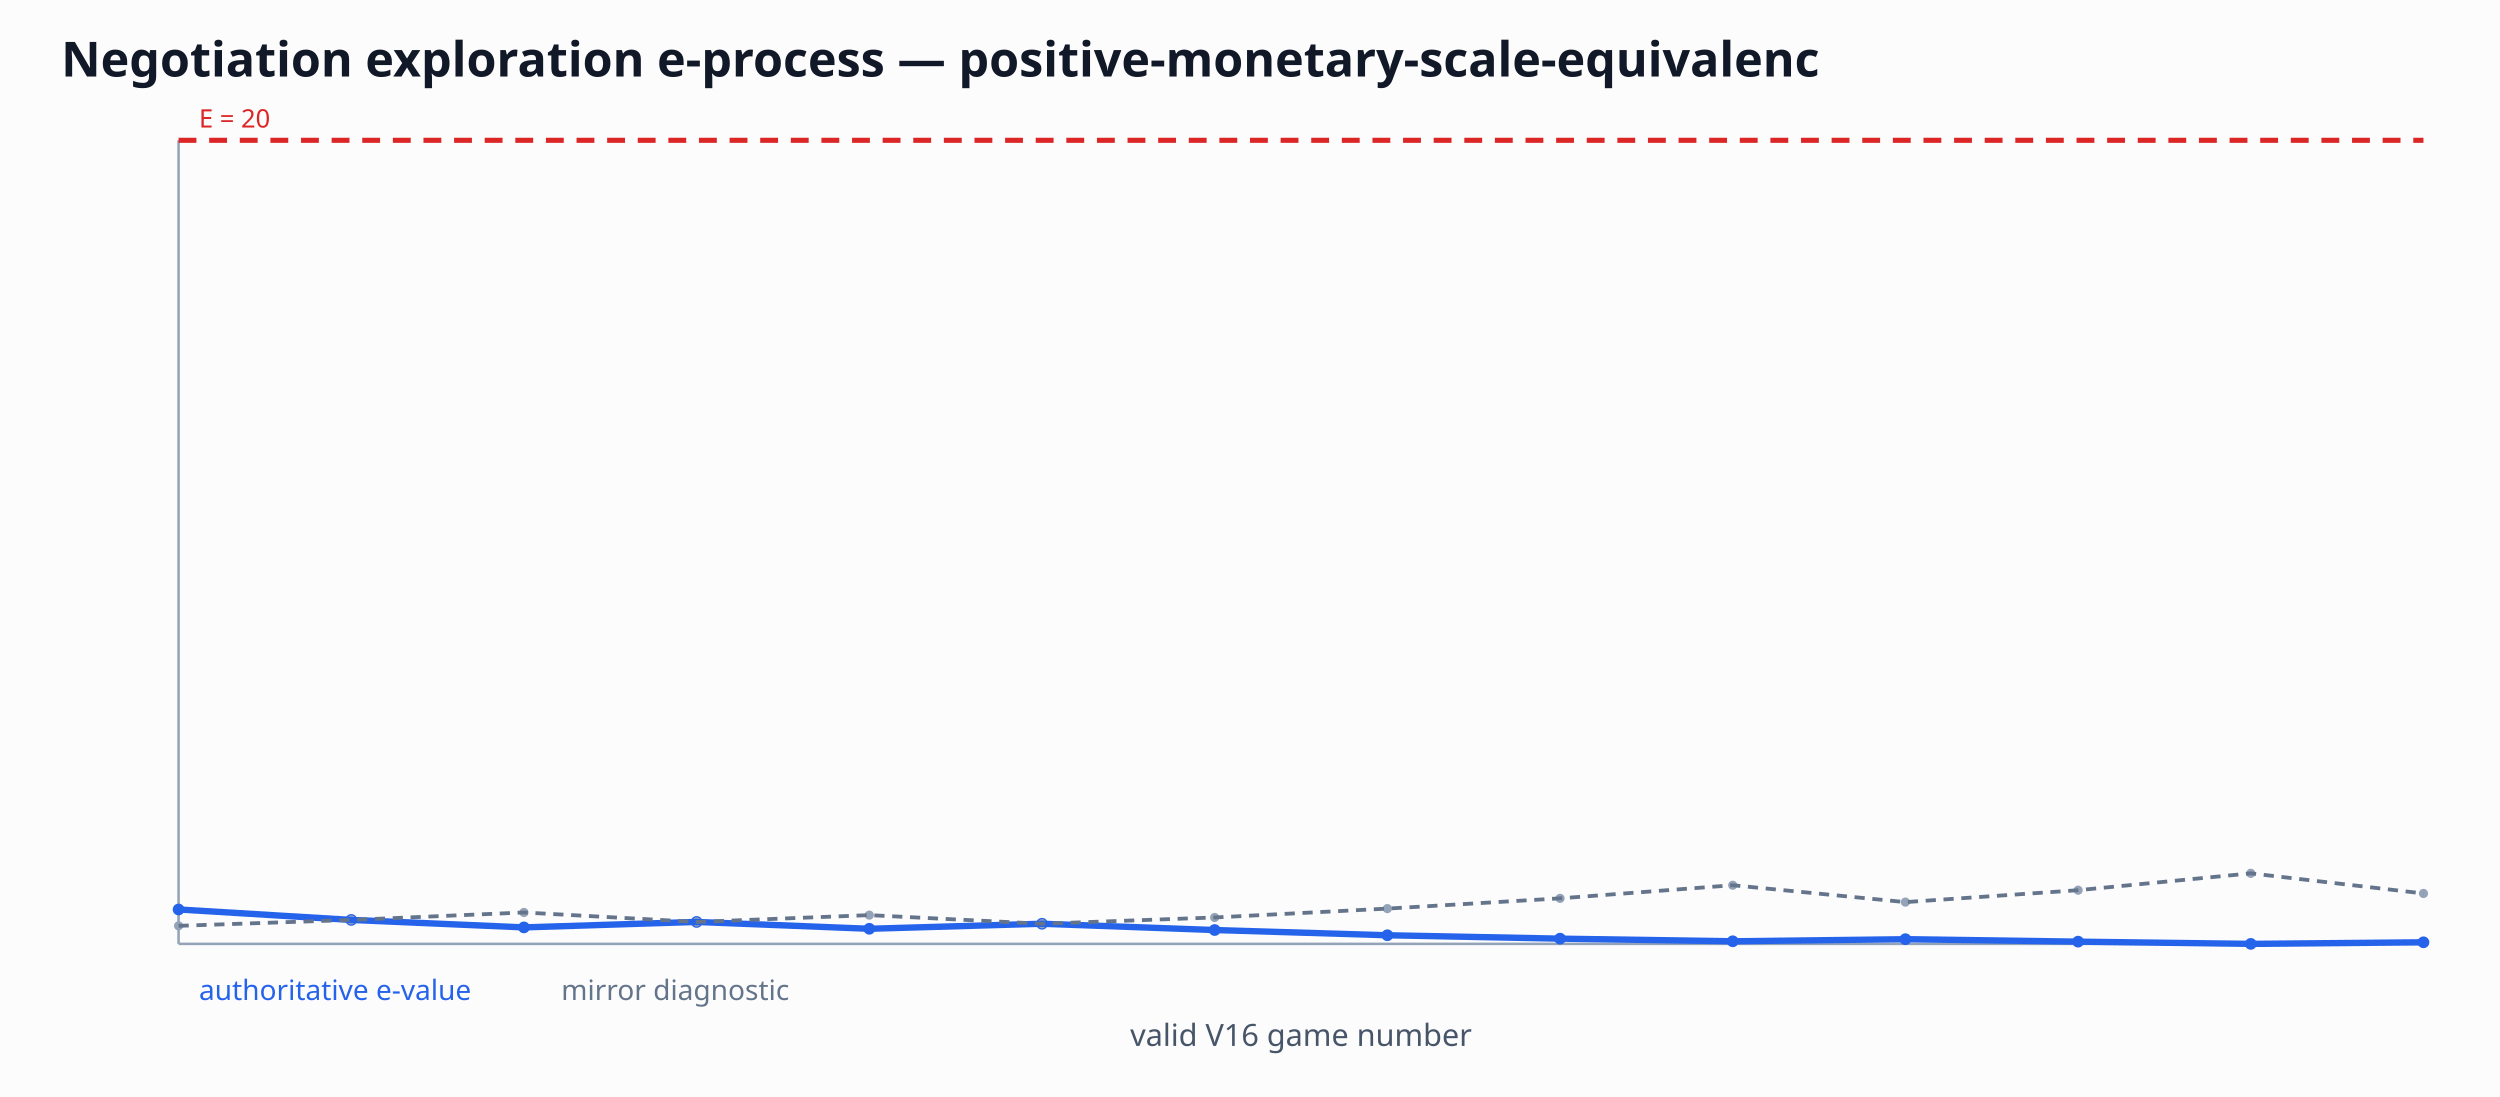
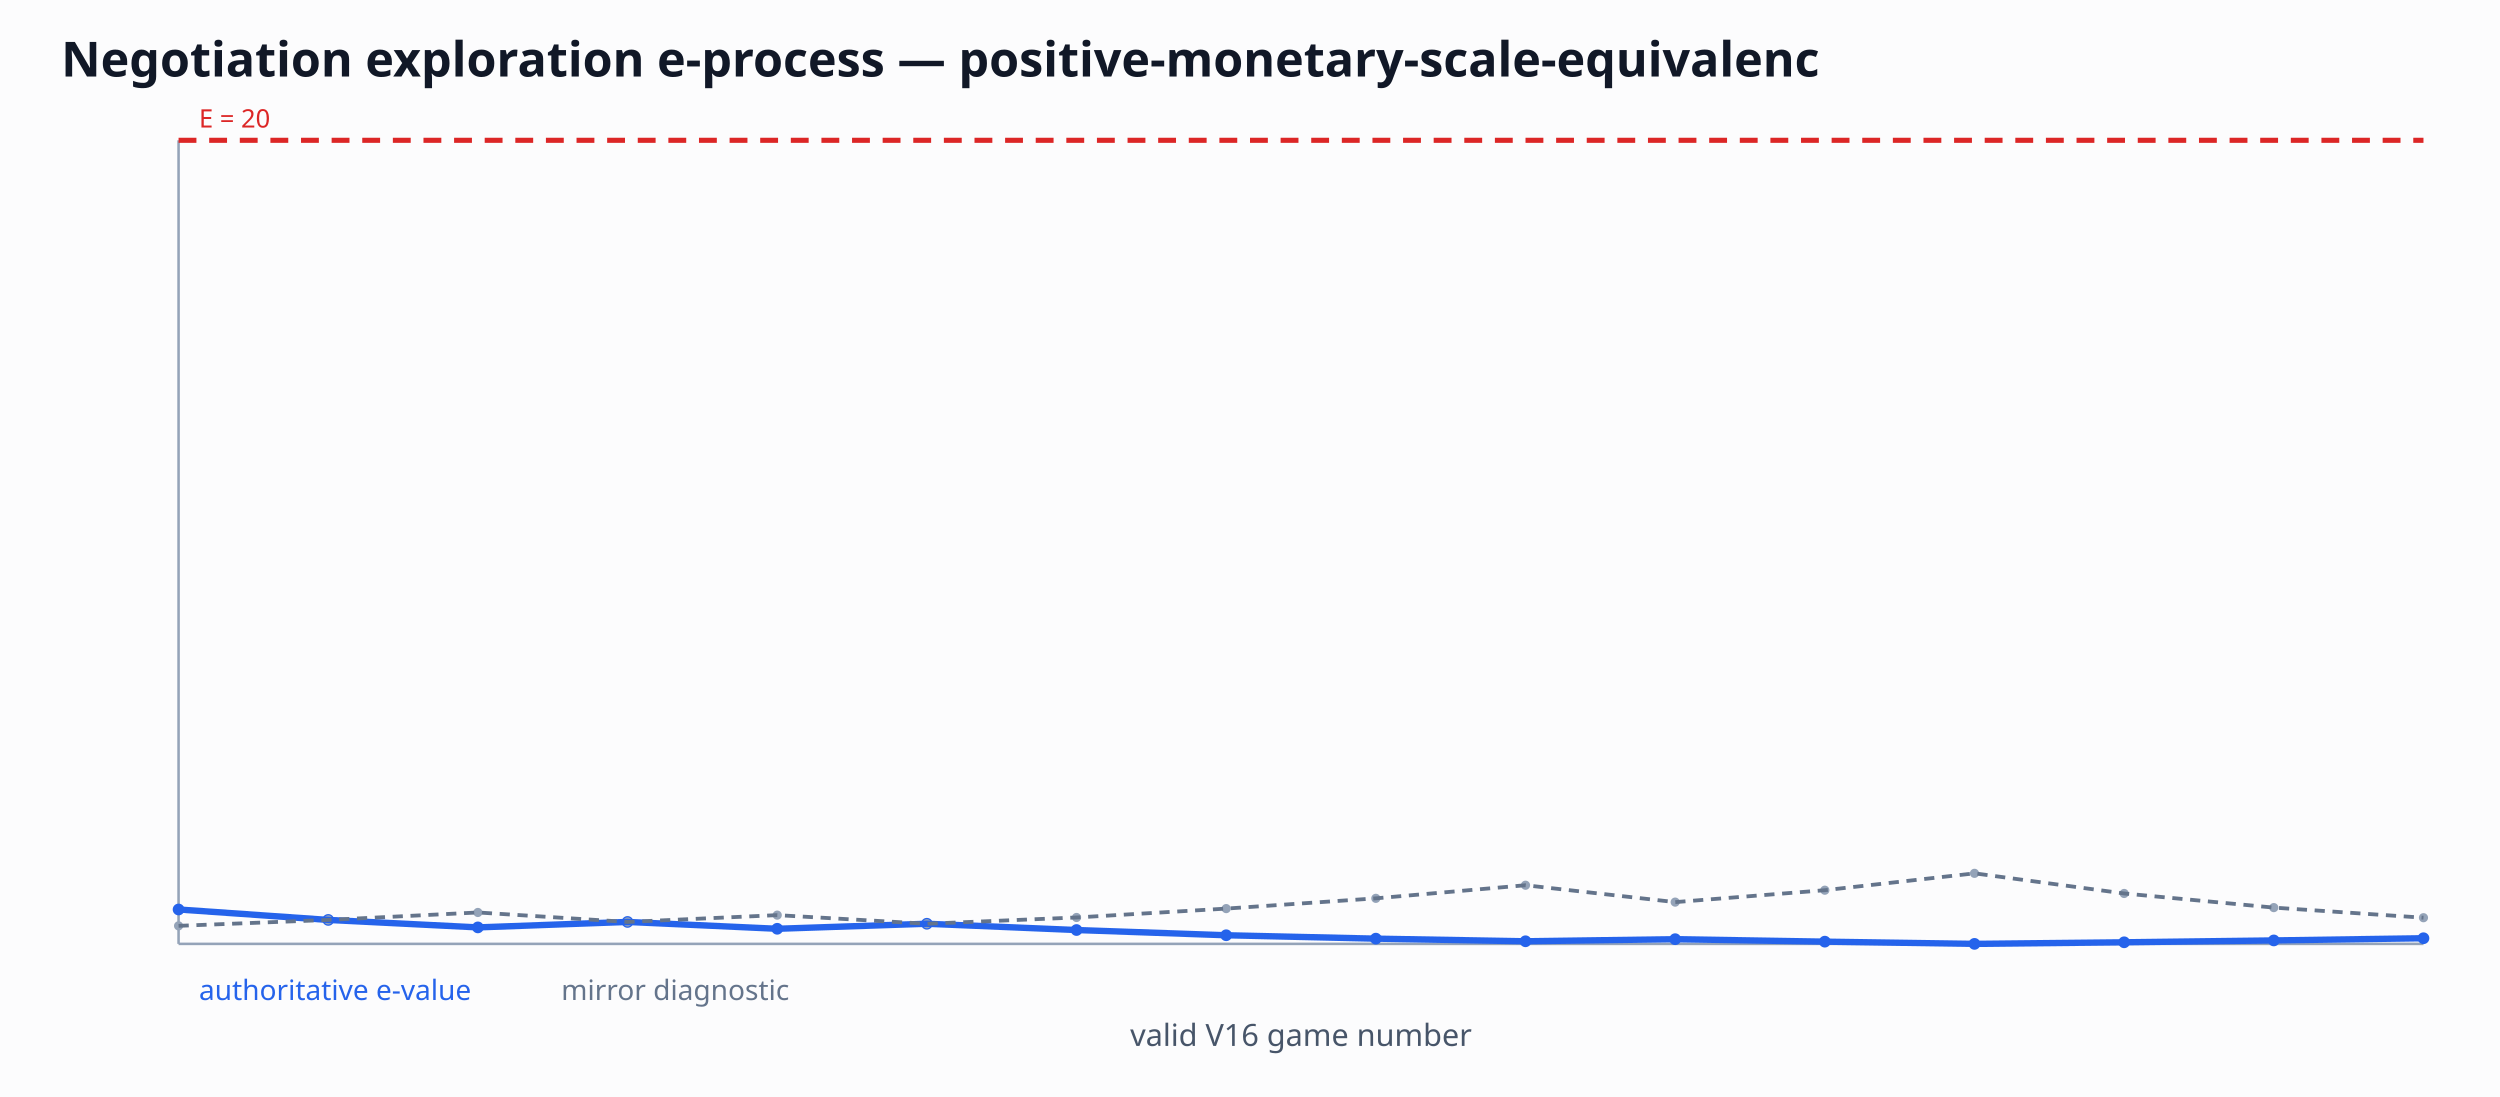
<svg xmlns="http://www.w3.org/2000/svg" width="980" height="430" viewBox="0 0 980 430">
  <rect width="100%" height="100%" fill="#fcfcfd" />
  <text x="24" y="30" font-family="system-ui,sans-serif" font-size="19" font-weight="700" fill="#111827">Negotiation exploration e-process — positive-monetary-scale-equivalenc</text>
  <line x1="70" y1="370" x2="950" y2="370" stroke="#94a3b8" />
  <line x1="70" y1="55" x2="70" y2="370" stroke="#94a3b8" />
  <text x="510" y="410" text-anchor="middle" font-family="system-ui,sans-serif" font-size="12" fill="#475569">valid V16 game number</text>
  <line x1="70" y1="55.00" x2="950" y2="55.00" stroke="#dc2626" stroke-width="2" stroke-dasharray="7,5" />
  <text x="78" y="50.00" font-family="system-ui,sans-serif" font-size="10" fill="#dc2626">E = 20</text>
  <circle cx="70.00" cy="356.52" r="2.3" fill="#2563eb" />
-   <circle cx="137.69" cy="360.61" r="2.3" fill="#2563eb" />
-   <circle cx="205.38" cy="363.54" r="2.3" fill="#2563eb" />
-   <circle cx="273.08" cy="361.40" r="2.3" fill="#2563eb" />
-   <circle cx="340.77" cy="364.08" r="2.3" fill="#2563eb" />
-   <circle cx="408.46" cy="362.11" r="2.3" fill="#2563eb" />
-   <circle cx="476.15" cy="364.57" r="2.3" fill="#2563eb" />
-   <circle cx="543.85" cy="366.62" r="2.3" fill="#2563eb" />
-   <circle cx="611.54" cy="367.95" r="2.3" fill="#2563eb" />
-   <circle cx="679.23" cy="368.98" r="2.3" fill="#2563eb" />
-   <circle cx="746.92" cy="368.16" r="2.3" fill="#2563eb" />
-   <circle cx="814.62" cy="369.13" r="2.3" fill="#2563eb" />
-   <circle cx="882.31" cy="370.00" r="2.3" fill="#2563eb" />
-   <circle cx="950.00" cy="369.38" r="2.3" fill="#2563eb" />
+   <circle cx="128.67" cy="360.61" r="2.3" fill="#2563eb" />
+   <circle cx="187.33" cy="363.54" r="2.3" fill="#2563eb" />
+   <circle cx="246.00" cy="361.40" r="2.3" fill="#2563eb" />
+   <circle cx="304.67" cy="364.08" r="2.3" fill="#2563eb" />
+   <circle cx="363.33" cy="362.11" r="2.3" fill="#2563eb" />
+   <circle cx="422.00" cy="364.57" r="2.3" fill="#2563eb" />
+   <circle cx="480.67" cy="366.62" r="2.3" fill="#2563eb" />
+   <circle cx="539.33" cy="367.95" r="2.3" fill="#2563eb" />
+   <circle cx="598.00" cy="368.98" r="2.3" fill="#2563eb" />
+   <circle cx="656.67" cy="368.16" r="2.3" fill="#2563eb" />
+   <circle cx="715.33" cy="369.13" r="2.3" fill="#2563eb" />
+   <circle cx="774.00" cy="370.00" r="2.3" fill="#2563eb" />
+   <circle cx="832.67" cy="369.38" r="2.3" fill="#2563eb" />
+   <circle cx="891.33" cy="368.65" r="2.3" fill="#2563eb" />
+   <circle cx="950.00" cy="367.79" r="2.3" fill="#2563eb" />
  <circle cx="70.00" cy="362.93" r="1.8" fill="#94a3b8" />
-   <circle cx="137.69" cy="360.61" r="1.8" fill="#94a3b8" />
-   <circle cx="205.38" cy="357.69" r="1.8" fill="#94a3b8" />
-   <circle cx="273.08" cy="361.40" r="1.8" fill="#94a3b8" />
-   <circle cx="340.77" cy="358.73" r="1.8" fill="#94a3b8" />
-   <circle cx="408.46" cy="362.11" r="1.8" fill="#94a3b8" />
-   <circle cx="476.15" cy="359.65" r="1.8" fill="#94a3b8" />
-   <circle cx="543.85" cy="356.17" r="1.8" fill="#94a3b8" />
-   <circle cx="611.54" cy="352.15" r="1.8" fill="#94a3b8" />
-   <circle cx="679.23" cy="347.01" r="1.8" fill="#94a3b8" />
-   <circle cx="746.92" cy="353.63" r="1.8" fill="#94a3b8" />
-   <circle cx="814.62" cy="348.96" r="1.8" fill="#94a3b8" />
-   <circle cx="882.31" cy="342.35" r="1.8" fill="#94a3b8" />
-   <circle cx="950.00" cy="350.24" r="1.8" fill="#94a3b8" />
-   <polyline points="70.00,356.52 137.69,360.61 205.38,363.54 273.08,361.40 340.77,364.08 408.46,362.11 476.15,364.57 543.85,366.62 611.54,367.95 679.23,368.98 746.92,368.16 814.62,369.13 882.31,370.00 950.00,369.38" fill="none" stroke="#2563eb" stroke-width="2.5" opacity="1.0" />
-   <polyline points="70.00,362.93 137.69,360.61 205.38,357.69 273.08,361.40 340.77,358.73 408.46,362.11 476.15,359.65 543.85,356.17 611.54,352.15 679.23,347.01 746.92,353.63 814.62,348.96 882.31,342.35 950.00,350.24" fill="none" stroke="#64748b" stroke-width="1.5" opacity="1.0" stroke-dasharray="4,3" />
+   <circle cx="128.67" cy="360.61" r="1.8" fill="#94a3b8" />
+   <circle cx="187.33" cy="357.69" r="1.8" fill="#94a3b8" />
+   <circle cx="246.00" cy="361.40" r="1.8" fill="#94a3b8" />
+   <circle cx="304.67" cy="358.73" r="1.8" fill="#94a3b8" />
+   <circle cx="363.33" cy="362.11" r="1.8" fill="#94a3b8" />
+   <circle cx="422.00" cy="359.65" r="1.8" fill="#94a3b8" />
+   <circle cx="480.67" cy="356.17" r="1.8" fill="#94a3b8" />
+   <circle cx="539.33" cy="352.15" r="1.8" fill="#94a3b8" />
+   <circle cx="598.00" cy="347.01" r="1.8" fill="#94a3b8" />
+   <circle cx="656.67" cy="353.63" r="1.8" fill="#94a3b8" />
+   <circle cx="715.33" cy="348.96" r="1.8" fill="#94a3b8" />
+   <circle cx="774.00" cy="342.35" r="1.8" fill="#94a3b8" />
+   <circle cx="832.67" cy="350.24" r="1.8" fill="#94a3b8" />
+   <circle cx="891.33" cy="355.78" r="1.8" fill="#94a3b8" />
+   <circle cx="950.00" cy="359.74" r="1.8" fill="#94a3b8" />
+   <polyline points="70.00,356.52 128.67,360.61 187.33,363.54 246.00,361.40 304.67,364.08 363.33,362.11 422.00,364.57 480.67,366.62 539.33,367.95 598.00,368.98 656.67,368.16 715.33,369.13 774.00,370.00 832.67,369.38 891.33,368.65 950.00,367.79" fill="none" stroke="#2563eb" stroke-width="2.5" opacity="1.0" />
+   <polyline points="70.00,362.93 128.67,360.61 187.33,357.69 246.00,361.40 304.67,358.73 363.33,362.11 422.00,359.65 480.67,356.17 539.33,352.15 598.00,347.01 656.67,353.63 715.33,348.96 774.00,342.35 832.67,350.24 891.33,355.78 950.00,359.74" fill="none" stroke="#64748b" stroke-width="1.5" opacity="1.0" stroke-dasharray="4,3" />
  <text x="78" y="392" font-family="system-ui,sans-serif" font-size="11" fill="#2563eb">authoritative e-value</text>
  <text x="220" y="392" font-family="system-ui,sans-serif" font-size="11" fill="#64748b">mirror diagnostic</text>
</svg>
